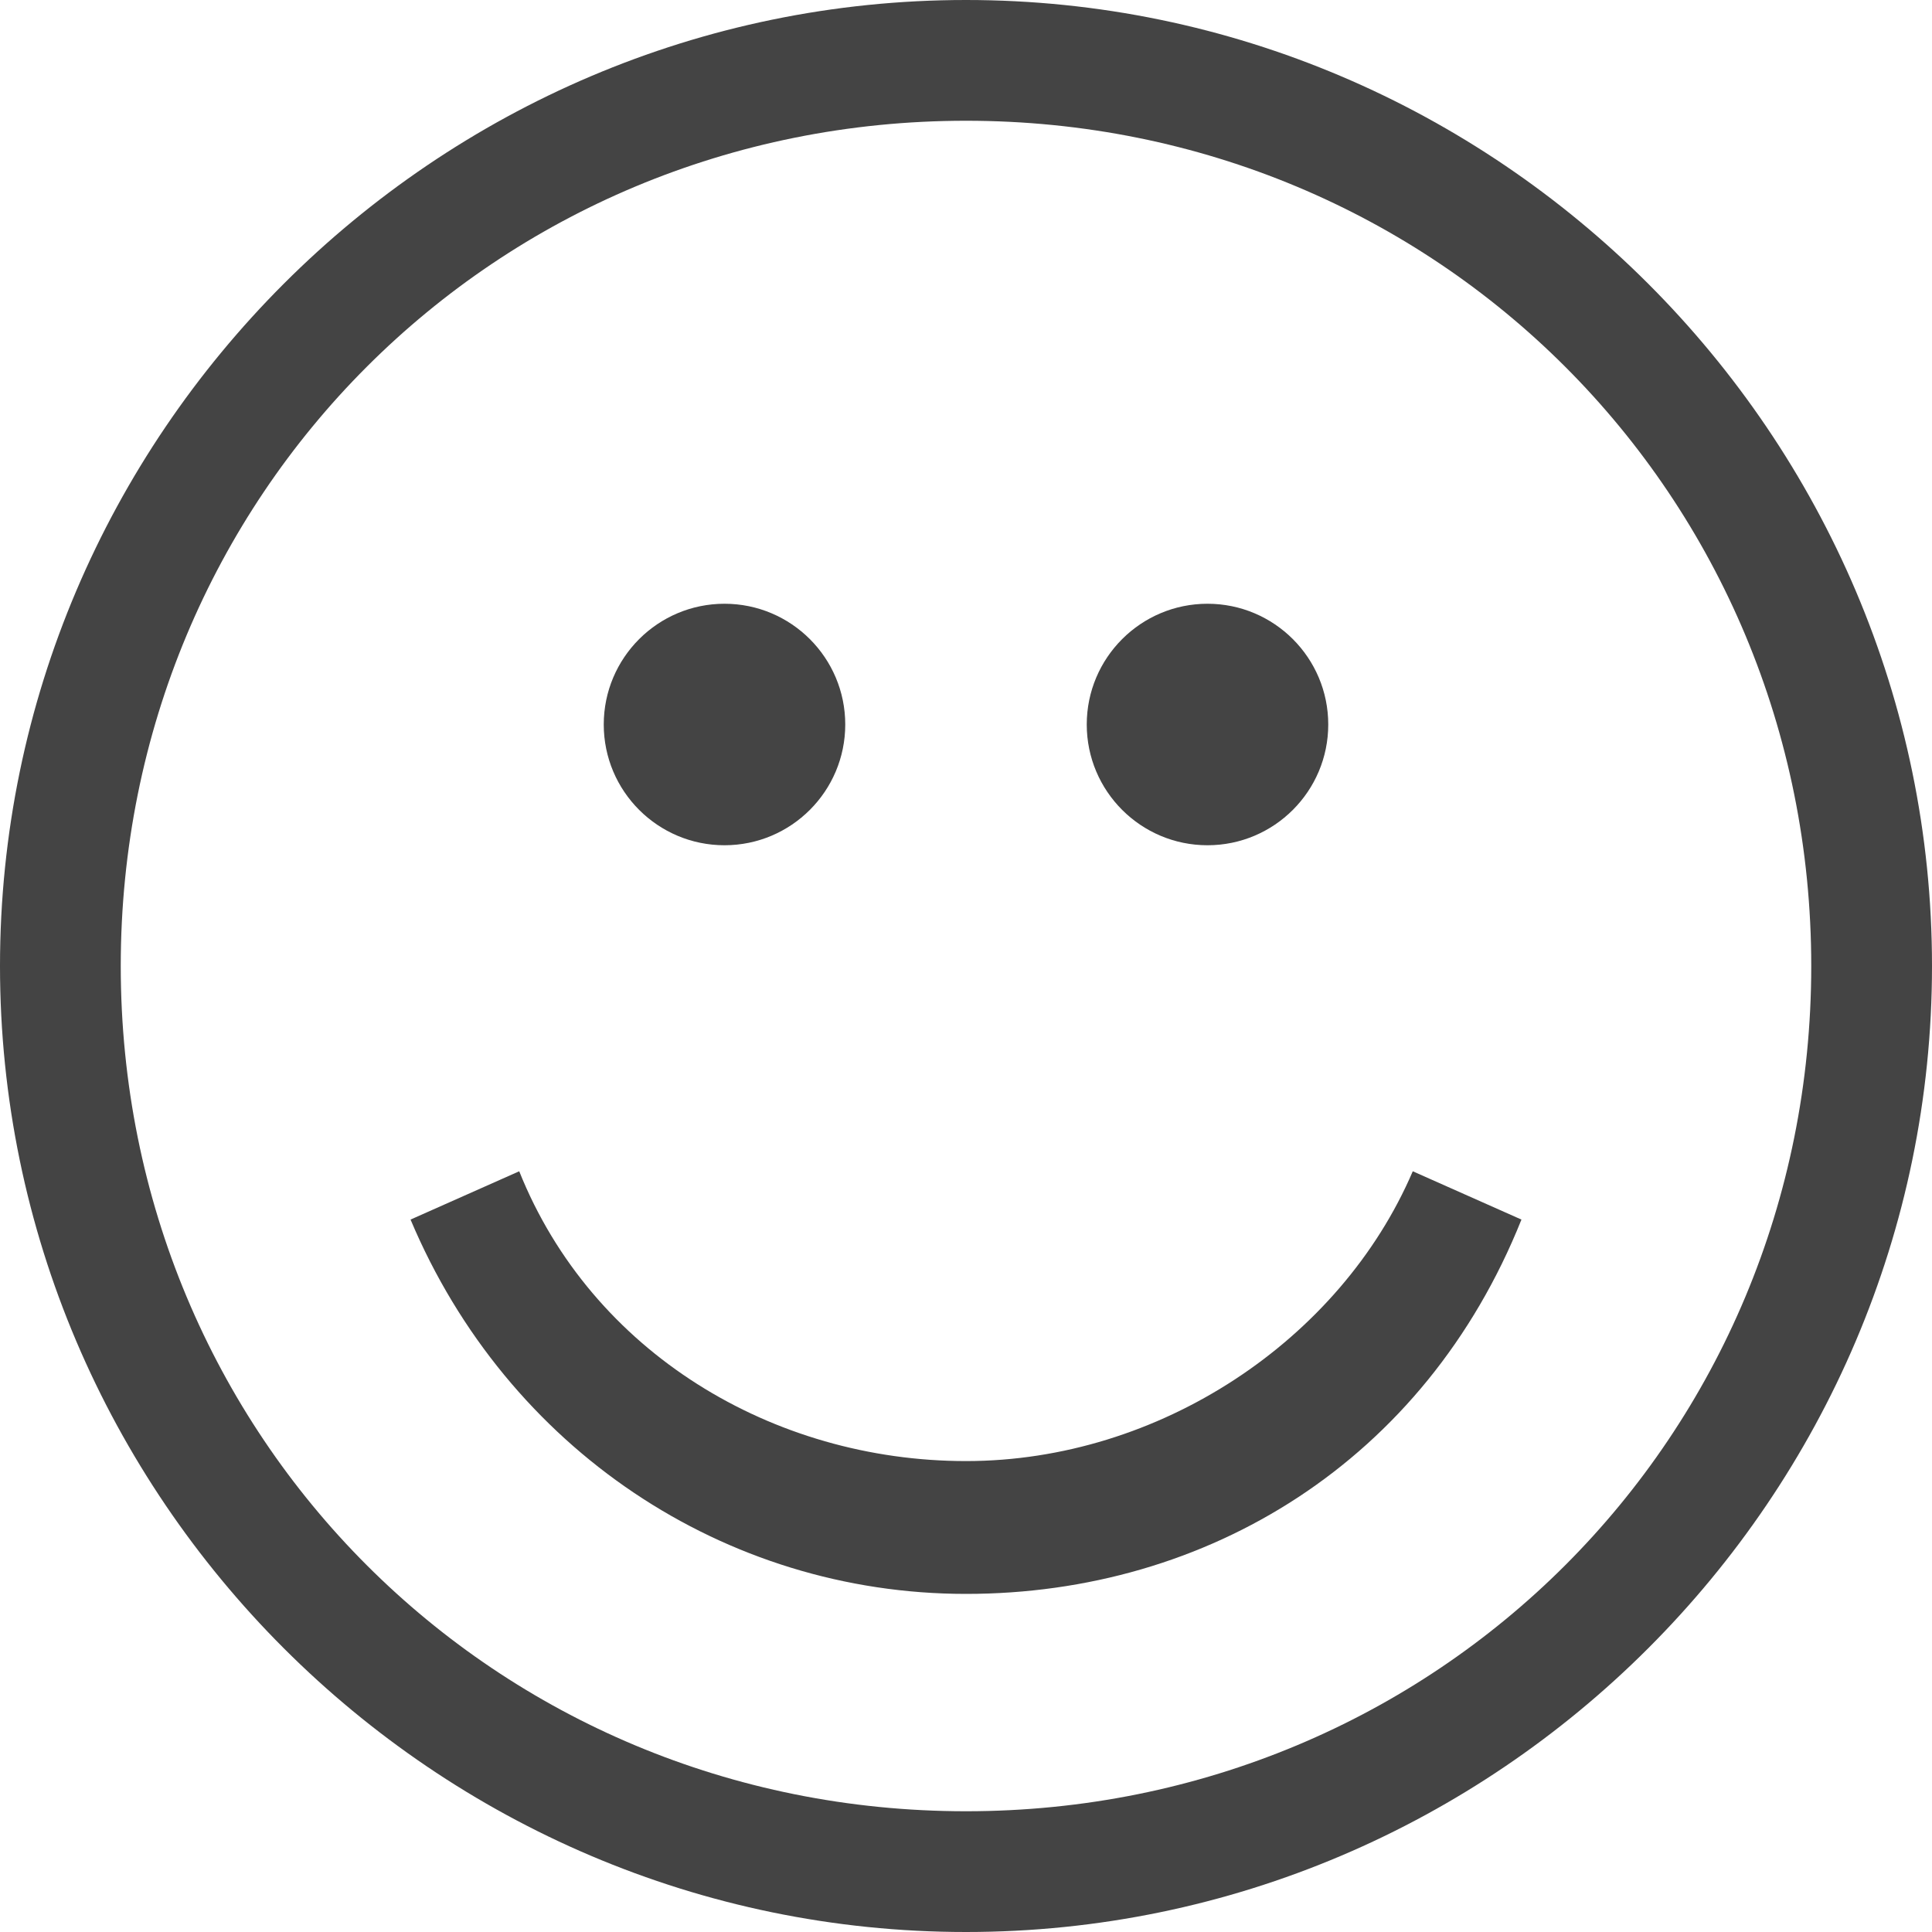
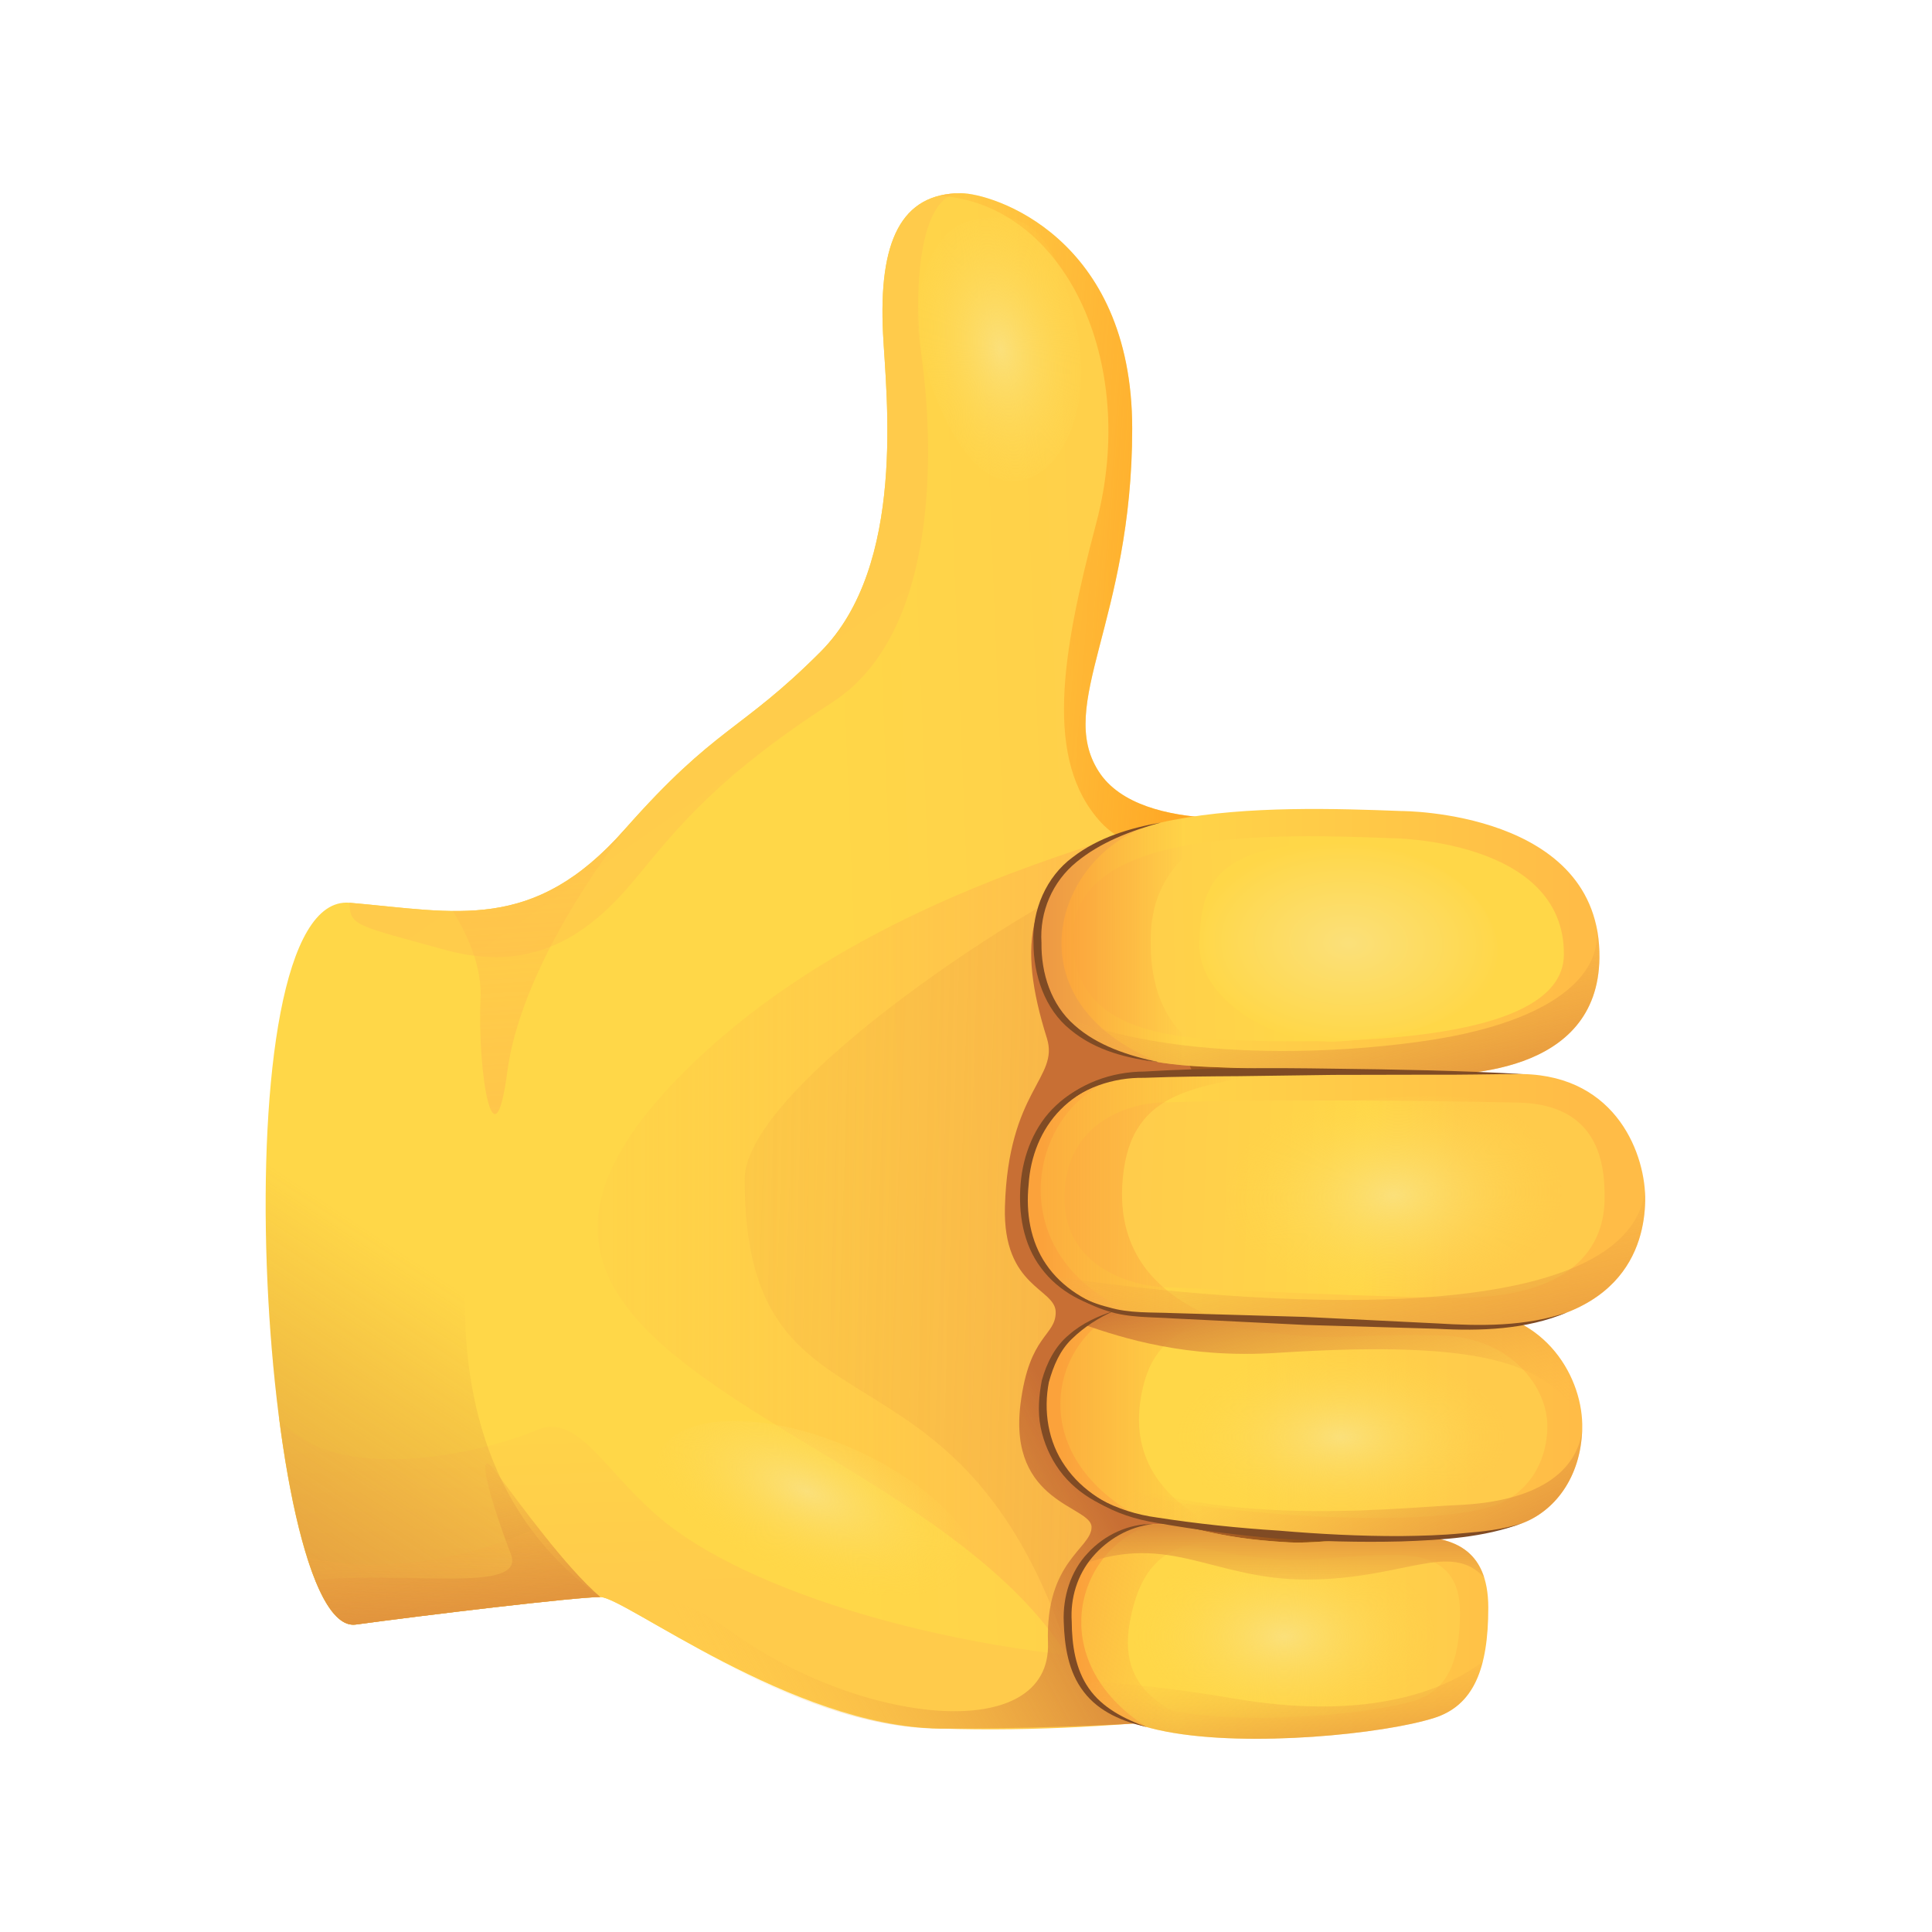
- <svg xmlns="http://www.w3.org/2000/svg" width="800px" height="800px" viewBox="0 0 16 16" version="1.1">
-   <path fill="#444" d="M8 1c3.9 0 7 3.1 7 7s-3.1 7-7 7-7-3.1-7-7 3.1-7 7-7zM8 0c-4.4 0-8 3.6-8 8s3.6 8 8 8 8-3.6 8-8-3.6-8-8-8v0z" />
-   <path fill="#444" d="M8 13.2c-2 0-3.8-1.2-4.6-3.1l0.9-0.4c0.6 1.5 2.1 2.4 3.7 2.4s3.1-1 3.7-2.4l0.9 0.4c-0.8 2-2.6 3.1-4.6 3.1z" />
-   <path fill="#444" d="M7 6c0 0.552-0.448 1-1 1s-1-0.448-1-1c0-0.552 0.448-1 1-1s1 0.448 1 1z" />
-   <path fill="#444" d="M11 6c0 0.552-0.448 1-1 1s-1-0.448-1-1c0-0.552 0.448-1 1-1s1 0.448 1 1z" />
+ <svg xmlns="http://www.w3.org/2000/svg" width="800px" height="800px" viewBox="0 0 80 80" fill="none">
+   <path d="M39.793 8C37.315 8 36.373 9.983 36.565 13.825C36.692 16.358 37.545 23.418 33.971 26.996C30.637 30.332 29.668 30.035 25.869 34.342C22.072 38.648 18.907 37.762 14.476 37.381C8.911 36.904 10.807 67.805 14.729 67.269C17.514 66.889 23.844 66.129 24.856 66.129C25.869 66.129 32.812 71.51 38.908 71.575C48.78 71.678 54.224 69.928 54.224 69.928L57.118 63.361L58.086 43.34L53.464 33.708C53.464 33.708 47.261 34.721 45.489 31.936C43.717 29.15 46.882 25.73 46.882 17.751C46.882 9.773 41.059 8 39.793 8Z" fill="url(#paint0_linear)" />
+   <path d="M54.57 69.869L54.194 68.499C53.082 68.38 51.65 68.887 49.696 68.871C40.361 68.799 31.436 66.118 27.607 63.085C25.099 61.099 23.999 58.456 22.227 59.215C20.041 60.153 13.838 61.611 11.557 58.723C12.195 63.665 13.333 67.459 14.729 67.269C17.514 66.888 23.844 66.129 24.856 66.129C25.869 66.129 32.619 71.369 38.908 71.575C47.043 71.84 54.269 70.439 54.269 70.439L54.57 69.869Z" fill="url(#paint1_linear)" />
+   <path d="M18.43 39.332C22.101 40.345 24.433 38.669 26.309 36.388C28.173 34.123 29.79 32.114 34.474 29.075C39.158 26.035 38.556 17.676 38.176 14.89C37.795 12.104 38.048 8 39.793 8C37.315 8 36.373 9.983 36.565 13.825C36.692 16.358 37.545 23.418 33.971 26.996C30.637 30.332 29.667 30.035 25.869 34.342C22.072 38.648 18.907 37.762 14.476 37.382C14.478 38.342 14.759 38.319 18.43 39.332Z" fill="url(#paint2_linear)" />
+   <path d="M45.489 31.936C43.717 29.15 46.882 25.73 46.882 17.751C46.882 9.773 41.06 8 39.793 8C39.46 8 39.164 8.037 38.898 8.107C44.062 8.431 47.172 14.947 45.392 21.665C43.949 27.117 43.229 31.489 45.587 34.052C47.112 35.712 50.145 35.429 53.465 33.708C53.464 33.708 47.261 34.721 45.489 31.936Z" fill="url(#paint3_linear)" />
+   <path d="M45.837 34.778C42.8 35.791 35.127 38.175 29.316 43.448C14.588 56.809 39.733 58.484 44.926 69.911C45.919 72.095 51.721 58.456 51.721 58.456L53.597 55.297L48.175 40.852L45.837 34.778Z" fill="url(#paint4_linear)" />
+   <path d="M46.284 35.935C43.246 36.949 30.836 44.903 30.836 48.83C30.836 60.166 39.431 54.571 44.076 67.946C44.719 69.799 46.991 71.357 46.991 71.357C48.873 69.82 51.722 58.456 51.722 58.456L53.599 55.297L48.177 40.852L46.284 35.935Z" fill="url(#paint5_linear)" />
+   <path d="M53.295 70.678L59.109 64.027L60.39 36.244L45.836 34.776C42.494 36.575 42.108 39.036 43.349 42.987C43.871 44.649 41.749 45.125 41.612 49.968C41.517 53.324 43.714 53.34 43.714 54.337C43.714 55.335 42.62 55.246 42.257 58.136C41.738 62.272 45.199 62.351 45.199 63.235C45.199 64.12 43.277 64.644 43.395 68.015C43.545 72.29 35.611 71.426 30.246 67.536C28.043 65.938 26.12 65.774 24.62 66.136C24.714 66.132 24.794 66.129 24.853 66.129C25.866 66.129 32.667 71.575 38.904 71.575C46.199 71.575 51.244 71.148 53.295 70.678Z" fill="url(#paint6_linear)" />
+   <path d="M54.633 36.609C50.139 36.609 47.671 41.002 49.38 44.378C51.089 47.753 46.215 52.221 46.721 54.421C47.227 56.62 48.114 62.187 48.809 63.108C49.505 64.029 47.669 66.118 47.669 66.118L53.365 66.815L58.681 64.47L58.491 48.388L59.06 38.319L54.633 36.609Z" fill="url(#paint7_linear)" />
+   <path d="M25.869 34.342C23.402 37.139 21.202 37.745 18.749 37.722C19.456 38.864 19.949 40.112 19.898 41.333C19.765 44.531 20.469 48.474 21.007 44.373C21.417 41.25 23.534 37.389 26.081 34.105C26.012 34.183 25.943 34.26 25.869 34.342Z" fill="url(#paint8_linear)" />
+   <path d="M58.037 33.583C52.724 33.38 43.172 33.079 42.959 38.648C42.806 42.686 45.669 44.011 50.096 44.18C54.524 44.349 56.737 44.433 58.571 44.502C60.404 44.571 66.172 44.538 66.229 39.661C66.3 33.569 58.037 33.583 58.037 33.583Z" fill="url(#paint9_linear)" />
+   <path d="M49.298 53.713C47.875 53.672 43.645 54.738 43.249 57.426C42.938 59.54 44.016 62.27 47.697 62.915C52.359 63.731 60.128 64.16 63.031 63.073C64.327 62.588 65.457 61.23 65.517 59.171C65.577 57.113 64.049 54.339 60.728 54.243C57.406 54.148 55.676 54.198 53.783 53.974C51.506 53.707 50.437 53.747 49.298 53.713Z" fill="url(#paint10_linear)" />
+   <path d="M47.815 63.106C46.201 63.106 44.206 64.531 44.206 66.905C44.206 69.28 44.823 71.037 48.289 71.702C51.755 72.367 57.308 71.797 59.396 71.133C61.024 70.614 61.627 69.091 61.627 66.574C61.627 64.057 60.062 63.616 58.353 63.616C56.644 63.616 54.57 63.928 53.385 63.866C50.078 63.691 49.429 63.106 47.815 63.106Z" fill="url(#paint11_linear)" />
+   <path d="M57.584 34.706C52.945 34.53 44.604 34.261 44.437 38.663C44.316 41.856 46.819 42.912 50.685 43.059C54.551 43.207 64.723 43.392 64.757 39.538C64.798 34.722 57.584 34.706 57.584 34.706Z" fill="url(#paint12_linear)" />
+   <path d="M49.726 54.848C48.487 54.813 45.017 55.108 44.684 57.676C44.458 59.413 45.359 61.645 48.563 62.178C52.624 62.853 59.387 63.215 61.914 62.33C63.041 61.934 64.025 60.824 64.072 59.137C64.121 57.45 62.567 55.382 59.677 55.298C56.786 55.214 55.248 55.482 53.599 55.295C51.617 55.072 50.717 54.876 49.726 54.848Z" fill="url(#paint13_linear)" />
+   <path d="M48.505 63.973C47.109 63.973 45.385 65.119 45.385 67.032C45.385 68.944 45.919 70.359 48.916 70.894C51.914 71.428 56.718 70.97 58.525 70.435C59.931 70.017 60.455 68.791 60.455 66.763C60.455 64.736 59.1 64.382 57.621 64.382C56.142 64.382 54.349 64.634 53.324 64.584C50.461 64.444 49.9 63.973 48.505 63.973Z" fill="url(#paint14_linear)" />
+   <path d="M47.654 38.666C47.769 35.633 50.187 34.179 53.241 33.51C48.366 33.623 43.116 34.535 42.958 38.647C42.804 42.686 45.667 44.01 50.095 44.179C50.583 44.197 51.041 44.216 51.477 44.231C48.992 43.504 47.533 41.863 47.654 38.666Z" fill="url(#paint15_linear)" />
+   <path d="M48.071 34.059C45.234 34.679 43.059 36.02 42.959 38.647C42.832 42.003 44.791 43.485 47.999 43.986C41.491 41.388 43.826 34.987 48.071 34.059Z" fill="url(#paint16_linear)" />
+   <path d="M40.517 65.966C39.767 67.69 36.197 67.799 32.542 66.207C28.888 64.617 26.535 61.929 27.285 60.204C28.035 58.48 31.605 58.371 35.259 59.963C38.912 61.555 41.267 64.243 40.517 65.966Z" fill="url(#paint17_radial)" />
+   <path d="M62.017 39.48C61.98 41.81 58.865 42.915 55.458 43.122C52.672 43.291 49.579 41.319 49.659 39.042C49.739 36.766 50.144 34.749 55.934 34.95C59.346 35.069 62.052 37.204 62.017 39.48Z" fill="url(#paint18_radial)" />
+   <path d="M62.635 59.962C62.615 63.188 59.069 62.569 55.662 62.794C51.342 63.079 48.478 61.733 48.476 59.455C48.473 57.177 50.116 55.518 55.911 55.509C59.324 55.504 62.659 55.817 62.635 59.962Z" fill="url(#paint19_radial)" />
+   <path d="M59.511 68.097C59.494 70.847 56.273 71.222 53.22 71.223C50.167 71.226 46.853 69.607 46.852 67.665C46.85 65.724 48.318 64.308 53.499 64.301C56.55 64.296 59.533 64.563 59.511 68.097Z" fill="url(#paint20_radial)" />
+   <path d="M47.211 58.08C47.695 54.407 50.512 54.622 53.741 54.241C50.024 53.964 48.464 53.924 48.464 53.924C48.117 53.89 47.729 53.888 47.326 53.93C46.118 54.195 44.75 54.745 43.937 55.776C43.66 56.169 43.437 56.633 43.289 57.182C43.274 57.262 43.258 57.343 43.249 57.426C42.987 59.548 44.016 62.27 47.697 62.915C48.228 63.009 48.8 63.096 49.4 63.178C49.687 63.215 50 63.253 50.336 63.296C50.426 63.307 50.517 63.317 50.609 63.328C48.577 62.369 46.853 60.78 47.211 58.08Z" fill="url(#paint21_linear)" />
+   <path d="M48.109 53.9C47.859 53.892 47.594 53.902 47.322 53.929C46.104 54.198 44.724 54.755 43.915 55.803C43.648 56.19 43.433 56.648 43.289 57.183C43.274 57.263 43.263 57.343 43.249 57.426C42.876 59.515 43.91 61.977 47.126 62.792C41.64 59.765 43.981 53.903 48.109 53.9Z" fill="url(#paint22_linear)" />
+   <path d="M51.303 63.667C49.682 63.429 49.016 63.105 47.816 63.105C46.202 63.105 44.208 64.53 44.208 66.904C44.208 67.767 44.291 68.547 44.559 69.224C44.832 69.782 45.23 70.306 45.774 70.748C46.373 71.165 47.186 71.489 48.289 71.701C49.03 71.844 49.867 71.928 50.745 71.97C49.051 70.986 46.182 70.456 46.784 67.162C47.448 63.525 49.619 64.016 51.303 63.667Z" fill="url(#paint23_linear)" />
+   <path d="M47.744 63.108C46.144 63.15 44.208 64.567 44.208 66.906C44.208 69.081 44.728 70.739 47.48 71.512C43.182 68.749 44.561 64.088 47.744 63.108Z" fill="url(#paint24_linear)" />
+   <path d="M66.229 39.661C66.236 39.115 66.174 38.619 66.059 38.166C66.487 40.069 64.792 41.96 60.298 42.878C57.321 43.486 49.412 44.246 43.94 42.072C45.121 43.5 47.295 44.071 50.096 44.178C54.524 44.347 56.737 44.432 58.571 44.501C60.404 44.573 66.171 44.538 66.229 39.661Z" fill="url(#paint25_linear)" />
+   <path d="M65.517 59.042C65.511 56.998 63.979 54.338 60.726 54.244C57.405 54.149 55.674 54.2 53.781 53.975C51.506 53.707 50.437 53.747 49.298 53.715C48.438 53.69 46.315 53.949 44.871 54.847C46.494 55.411 49.139 56.258 52.861 56.02C61.779 55.446 64.316 56.525 65.517 59.042Z" fill="url(#paint26_linear)" />
+   <path d="M47.385 44.5C45.488 44.462 42.473 45.579 42.395 49.523C42.317 53.464 45.764 54.404 47.283 54.434C48.801 54.465 54.111 54.827 60.66 54.958C67.21 55.088 68.087 51.572 68.124 49.73C68.161 47.886 66.993 44.554 63.054 44.474C51.663 44.245 47.385 44.5 47.385 44.5Z" fill="url(#paint27_linear)" />
+   <path d="M48.404 45.644C46.753 45.612 44.136 46.468 44.076 49.509C44.015 52.551 47.014 53.282 48.333 53.308C49.654 53.334 54.27 53.624 59.964 53.737C65.657 53.851 66.413 51.141 66.441 49.718C66.47 48.296 66.274 45.724 62.848 45.655C52.948 45.458 48.404 45.644 48.404 45.644Z" fill="url(#paint28_linear)" />
+   <path d="M46.468 49.142C46.658 45.094 49.483 45.082 52.671 44.384C48.943 44.407 47.385 44.499 47.385 44.499C45.488 44.461 42.473 45.578 42.395 49.521C42.317 53.463 45.764 54.402 47.283 54.433C47.83 54.444 48.872 54.497 50.283 54.568C48.179 53.701 46.328 52.12 46.468 49.142Z" fill="url(#paint29_linear)" />
+   <path d="M64.789 49.561C64.921 52.785 61.342 53.391 57.931 53.554C54.521 53.716 50.73 51.993 50.621 49.718C50.512 47.443 52.075 45.709 57.862 45.428C61.273 45.264 64.62 45.42 64.789 49.561Z" fill="url(#paint30_radial)" />
+   <path d="M47.031 44.507C45.135 44.608 42.468 45.818 42.395 49.521C42.319 53.27 45.431 54.303 47.043 54.421C40.804 51.902 42.849 44.878 47.031 44.507Z" fill="url(#paint31_linear)" />
+   <path d="M68.113 49.331C67.291 55.164 51.877 54.095 43.548 52.843C44.673 54.048 46.345 54.413 47.282 54.433C48.801 54.464 54.111 54.826 60.66 54.956C67.209 55.087 68.087 51.571 68.124 49.729C68.125 49.603 68.122 49.469 68.113 49.331Z" fill="url(#paint32_linear)" />
+   <path d="M60.392 62.319C57.406 62.452 49.507 63.434 43.748 60.347C44.391 61.541 45.635 62.556 47.695 62.916C52.357 63.733 60.126 64.161 63.029 63.075C64.325 62.59 65.456 61.231 65.516 59.173C65.324 60.963 63.62 62.177 60.392 62.319Z" fill="url(#paint33_linear)" />
+   <path d="M61.398 68.801C59.442 70.29 56.061 71.169 51.182 70.345C48.169 69.835 46.104 69.662 44.747 69.625C45.29 70.607 46.337 71.329 48.289 71.703C51.755 72.368 57.308 71.799 59.396 71.134C60.468 70.79 61.094 70.01 61.398 68.801Z" fill="url(#paint34_linear)" />
+   <path d="M44.848 64.769C48.462 63.452 50.234 65.406 54.102 65.406C58.118 65.406 60.033 63.783 61.46 65.326C61.012 63.903 59.729 63.616 58.353 63.616C56.644 63.616 54.57 63.928 53.384 63.866C50.076 63.693 49.429 63.106 47.815 63.106C46.77 63.106 45.567 63.703 44.848 64.769Z" fill="url(#paint35_linear)" />
+   <path d="M14.731 67.269C17.516 66.889 23.846 66.129 24.858 66.129C15.678 59.564 19.76 45.601 23.146 38.539C23.622 37.547 23.915 36.734 24.073 36.043C21.018 38.373 18.192 37.701 14.476 37.381C8.911 36.904 10.808 67.805 14.731 67.269Z" fill="url(#paint36_linear)" />
+   <path d="M20.519 60.925C19.57 59.659 20.392 62.382 21.153 64.345C21.799 66.015 16.845 65.028 13.054 65.438C13.55 66.661 14.116 67.354 14.731 67.269C17.515 66.889 23.845 66.129 24.858 66.129C23.43 64.915 21.467 62.192 20.519 60.925Z" fill="url(#paint37_linear)" />
+   <path d="M24.856 66.131C24.069 65.46 23.12 64.331 22.265 63.239C22.265 63.239 17.657 65.598 12.715 64.489C13.284 66.294 13.969 67.374 14.729 67.27C17.515 66.891 23.844 66.131 24.856 66.131Z" fill="url(#paint38_linear)" />
+   <path d="M42.314 19.89C40.51 20.28 39.048 17.787 38.222 14.878C37.547 12.499 38.465 9.469 40.236 9.129C42.008 8.786 43.644 8.771 44.621 13.813C45.195 16.783 44.078 19.509 42.314 19.89Z" fill="url(#paint39_radial)" />
+   <path d="M47.744 63.108C46.752 63.212 45.853 63.745 45.234 64.477C44.607 65.216 44.314 66.179 44.378 67.148C44.385 68.123 44.532 69.119 45.084 69.908C45.632 70.704 46.552 71.179 47.48 71.512C46.523 71.295 45.521 70.899 44.88 70.06C44.23 69.229 44.079 68.147 44.047 67.154C44.004 66.138 44.328 65.057 45.044 64.308C45.739 63.552 46.742 63.088 47.744 63.108Z" fill="#804B24" />
+   <path d="M46.152 54.273C45.498 54.557 44.895 54.946 44.397 55.429C43.889 55.907 43.619 56.56 43.434 57.224L43.435 57.213C43.196 58.422 43.398 59.71 44.108 60.715C44.802 61.735 45.928 62.401 47.125 62.791C45.893 62.553 44.652 61.953 43.872 60.883C43.487 60.356 43.22 59.741 43.091 59.098C42.961 58.455 43.021 57.782 43.14 57.154L43.144 57.144C43.338 56.447 43.685 55.748 44.257 55.277C44.805 54.791 45.477 54.491 46.152 54.273Z" fill="#804B24" />
+   <path d="M47.031 44.505C45.857 44.638 44.722 45.127 43.914 45.948C43.102 46.769 42.663 47.9 42.593 49.053C42.474 50.201 42.66 51.4 43.317 52.353C43.964 53.309 45.023 53.951 46.155 54.282C44.995 54.071 43.841 53.498 43.108 52.502C42.359 51.513 42.162 50.219 42.261 49.025C42.359 47.825 42.83 46.6 43.736 45.767C44.632 44.924 45.848 44.517 47.031 44.505Z" fill="#804B24" />
+   <path d="M48.071 34.059C46.816 34.402 45.569 34.877 44.579 35.692C43.582 36.502 43.042 37.753 43.125 39.035C43.108 40.307 43.524 41.606 44.49 42.449C45.443 43.302 46.729 43.716 47.998 43.986C46.71 43.835 45.371 43.512 44.323 42.64C43.251 41.781 42.795 40.356 42.794 39.038C42.725 37.698 43.328 36.295 44.42 35.494C45.491 34.673 46.79 34.286 48.071 34.059Z" fill="#804B24" />
+   <path d="M43.749 60.346C44.613 61.842 46.273 62.617 47.913 62.838C49.582 63.096 51.264 63.273 52.95 63.38C54.633 63.523 56.322 63.612 58.011 63.606C58.854 63.595 59.7 63.574 60.539 63.491C61.378 63.423 62.225 63.337 63.032 63.072C61.435 63.672 59.703 63.767 58.015 63.827C56.319 63.87 54.62 63.822 52.926 63.712C51.236 63.566 49.55 63.353 47.878 63.056C47.037 62.918 46.199 62.657 45.463 62.209C44.73 61.756 44.128 61.104 43.749 60.346Z" fill="#804B24" />
+   <path d="M43.548 52.843C44.196 53.487 45.029 53.913 45.899 54.129C46.764 54.389 47.674 54.332 48.588 54.373L54.048 54.531L59.505 54.8C61.315 54.91 63.158 54.935 64.893 54.341C63.202 55.062 61.303 55.121 59.5 55.021L54.04 54.863L48.583 54.593C47.686 54.531 46.742 54.574 45.854 54.284C44.977 54.009 44.156 53.526 43.548 52.843Z" fill="#804B24" />
+   <path d="M63.053 44.473C61.748 44.477 60.441 44.513 59.135 44.501L55.219 44.509L51.303 44.562C49.999 44.57 48.692 44.578 47.393 44.63H47.382C46.098 44.608 44.768 45.047 43.843 45.967C42.9 46.877 42.455 48.202 42.395 49.522C42.406 48.86 42.476 48.193 42.679 47.553C42.884 46.914 43.236 46.317 43.713 45.836C44.664 44.859 46.035 44.374 47.388 44.371H47.378C49.993 44.212 52.606 44.211 55.219 44.252C57.833 44.282 60.444 44.331 63.053 44.473Z" fill="#804B24" />
+   <defs>
+     <linearGradient id="paint0_linear" x1="53.669" y1="39.261" x2="34.627" y2="40.025" gradientUnits="userSpaceOnUse">
+       <stop offset="0.001" stop-color="#FFCB4B" />
+       <stop offset="1" stop-color="#FFD748" />
+     </linearGradient>
+     <linearGradient id="paint1_linear" x1="33.115" y1="65.666" x2="32.733" y2="55.652" gradientUnits="userSpaceOnUse">
+       <stop offset="0.001" stop-color="#FFCB4B" />
+       <stop offset="1" stop-color="#FFD748" />
+     </linearGradient>
+     <linearGradient id="paint2_linear" x1="30.674" y1="27.969" x2="45.019" y2="48.479" gradientUnits="userSpaceOnUse">
+       <stop offset="0.001" stop-color="#FFCB4B" />
+       <stop offset="1" stop-color="#FFD748" />
+     </linearGradient>
+     <linearGradient id="paint3_linear" x1="20.293" y1="19.798" x2="57.034" y2="22.549" gradientUnits="userSpaceOnUse">
+       <stop offset="0.312" stop-color="#FFBC47" stop-opacity="0" />
+       <stop offset="1" stop-color="#FF8900" />
+     </linearGradient>
+     <linearGradient id="paint4_linear" x1="19.593" y1="52.464" x2="67.84" y2="52.464" gradientUnits="userSpaceOnUse">
+       <stop stop-color="#FFBC47" stop-opacity="0" />
+       <stop offset="1" stop-color="#FFA754" />
+     </linearGradient>
+     <linearGradient id="paint5_linear" x1="11.814" y1="52.536" x2="107.13" y2="55.573" gradientUnits="userSpaceOnUse">
+       <stop stop-color="#FFBC47" stop-opacity="0" />
+       <stop offset="1" stop-color="#C86F34" />
+     </linearGradient>
+     <linearGradient id="paint6_linear" x1="26.959" y1="64.992" x2="42.722" y2="56.45" gradientUnits="userSpaceOnUse">
+       <stop stop-color="#FFBC47" stop-opacity="0" />
+       <stop offset="1" stop-color="#C86F34" />
+     </linearGradient>
+     <linearGradient id="paint7_linear" x1="45.016" y1="52.864" x2="58.16" y2="51.138" gradientUnits="userSpaceOnUse">
+       <stop stop-color="#643800" stop-opacity="0" />
+       <stop offset="1" stop-color="#643800" />
+     </linearGradient>
+     <linearGradient id="paint8_linear" x1="21.688" y1="23.846" x2="24.539" y2="71.053" gradientUnits="userSpaceOnUse">
+       <stop stop-color="#FFBC47" stop-opacity="0" />
+       <stop offset="1" stop-color="#FFA754" />
+     </linearGradient>
+     <linearGradient id="paint9_linear" x1="65.329" y1="39.006" x2="46.676" y2="39.006" gradientUnits="userSpaceOnUse">
+       <stop offset="0.001" stop-color="#FFBC47" />
+       <stop offset="1" stop-color="#FFD748" />
+     </linearGradient>
+     <linearGradient id="paint10_linear" x1="65.329" y1="58.718" x2="46.666" y2="58.718" gradientUnits="userSpaceOnUse">
+       <stop offset="0.001" stop-color="#FFBC47" />
+       <stop offset="1" stop-color="#FFD748" />
+     </linearGradient>
+     <linearGradient id="paint11_linear" x1="65.329" y1="67.552" x2="46.676" y2="67.552" gradientUnits="userSpaceOnUse">
+       <stop offset="0.001" stop-color="#FFBC47" />
+       <stop offset="1" stop-color="#FFD748" />
+     </linearGradient>
+     <linearGradient id="paint12_linear" x1="44.162" y1="39.098" x2="53.877" y2="38.877" gradientUnits="userSpaceOnUse">
+       <stop offset="0.001" stop-color="#FFCB4B" />
+       <stop offset="1" stop-color="#FFD748" />
+     </linearGradient>
+     <linearGradient id="paint13_linear" x1="61.151" y1="58.85" x2="51.248" y2="58.85" gradientUnits="userSpaceOnUse">
+       <stop offset="0.001" stop-color="#FFCB4B" />
+       <stop offset="1" stop-color="#FFD748" />
+     </linearGradient>
+     <linearGradient id="paint14_linear" x1="61.151" y1="67.553" x2="51.248" y2="67.553" gradientUnits="userSpaceOnUse">
+       <stop offset="0.001" stop-color="#FFCB4B" />
+       <stop offset="1" stop-color="#FFD748" />
+     </linearGradient>
+     <linearGradient id="paint15_linear" x1="49.063" y1="38.87" x2="43.779" y2="38.87" gradientUnits="userSpaceOnUse">
+       <stop offset="0.001" stop-color="#FBA23B" stop-opacity="0" />
+       <stop offset="1" stop-color="#FBA23B" />
+     </linearGradient>
+     <linearGradient id="paint16_linear" x1="48.113" y1="39.023" x2="42.037" y2="39.023" gradientUnits="userSpaceOnUse">
+       <stop offset="0.001" stop-color="#FFBC47" />
+       <stop offset="1" stop-color="#E89043" />
+     </linearGradient>
+     <radialGradient id="paint17_radial" cx="0" cy="0" r="1" gradientUnits="userSpaceOnUse" gradientTransform="translate(33.4032 61.7573) rotate(23.5251) scale(7.41808 3.44412)">
+       <stop stop-color="#FBE07A" />
+       <stop offset="1" stop-color="#FFD748" stop-opacity="0" />
+     </radialGradient>
+     <radialGradient id="paint18_radial" cx="0" cy="0" r="1" gradientUnits="userSpaceOnUse" gradientTransform="translate(55.8467 39.0525) rotate(2.02718) scale(6.34705 4.16577)">
+       <stop stop-color="#FBE07A" />
+       <stop offset="1" stop-color="#FFD748" />
+     </radialGradient>
+     <radialGradient id="paint19_radial" cx="0" cy="0" r="1" gradientUnits="userSpaceOnUse" gradientTransform="translate(55.5394 59.5052) rotate(-0.0544055) scale(6.81633 3.67452)">
+       <stop stop-color="#FBE07A" />
+       <stop offset="1" stop-color="#FFD748" stop-opacity="0" />
+     </radialGradient>
+     <radialGradient id="paint20_radial" cx="0" cy="0" r="1" gradientUnits="userSpaceOnUse" gradientTransform="translate(53.1813 67.7665) rotate(-0.0539601) scale(6.24091 3.90602)">
+       <stop stop-color="#FBE07A" />
+       <stop offset="1" stop-color="#FFD748" stop-opacity="0" />
+     </radialGradient>
+     <linearGradient id="paint21_linear" x1="49.696" y1="58.613" x2="42.038" y2="58.613" gradientUnits="userSpaceOnUse">
+       <stop offset="0.001" stop-color="#FBA23B" stop-opacity="0" />
+       <stop offset="1" stop-color="#FBA23B" />
+     </linearGradient>
+     <linearGradient id="paint22_linear" x1="48.068" y1="58.345" x2="43.943" y2="58.345" gradientUnits="userSpaceOnUse">
+       <stop offset="0.001" stop-color="#FFBC47" />
+       <stop offset="1" stop-color="#FBA23B" />
+     </linearGradient>
+     <linearGradient id="paint23_linear" x1="49.42" y1="67.603" x2="40.465" y2="65.958" gradientUnits="userSpaceOnUse">
+       <stop offset="0.001" stop-color="#FBA23B" stop-opacity="0" />
+       <stop offset="1" stop-color="#FBA23B" />
+     </linearGradient>
+     <linearGradient id="paint24_linear" x1="48.495" y1="67.31" x2="44.709" y2="67.31" gradientUnits="userSpaceOnUse">
+       <stop offset="0.001" stop-color="#FFBC47" />
+       <stop offset="1" stop-color="#FBA23B" />
+     </linearGradient>
+     <linearGradient id="paint25_linear" x1="54.529" y1="37.832" x2="56.936" y2="49.483" gradientUnits="userSpaceOnUse">
+       <stop stop-color="#FFBC47" stop-opacity="0" />
+       <stop offset="1" stop-color="#C86F34" />
+     </linearGradient>
+     <linearGradient id="paint26_linear" x1="56.358" y1="60.851" x2="53.731" y2="51.374" gradientUnits="userSpaceOnUse">
+       <stop stop-color="#FFBC47" stop-opacity="0" />
+       <stop offset="1" stop-color="#C86F34" />
+     </linearGradient>
+     <linearGradient id="paint27_linear" x1="65.329" y1="49.669" x2="46.677" y2="49.669" gradientUnits="userSpaceOnUse">
+       <stop offset="0.001" stop-color="#FFBC47" />
+       <stop offset="1" stop-color="#FFD748" />
+     </linearGradient>
+     <linearGradient id="paint28_linear" x1="45.924" y1="49.149" x2="60.212" y2="49.67" gradientUnits="userSpaceOnUse">
+       <stop offset="0.001" stop-color="#FFCB4B" />
+       <stop offset="0.738" stop-color="#FFD748" />
+       <stop offset="1" stop-color="#FFCB4B" />
+     </linearGradient>
+     <linearGradient id="paint29_linear" x1="51.5" y1="49.476" x2="40.825" y2="49.476" gradientUnits="userSpaceOnUse">
+       <stop offset="0.001" stop-color="#FBA23B" stop-opacity="0" />
+       <stop offset="1" stop-color="#FBA23B" />
+     </linearGradient>
+     <radialGradient id="paint30_radial" cx="0" cy="0" r="1" gradientUnits="userSpaceOnUse" gradientTransform="translate(57.6977 49.4978) rotate(-2.73606) scale(6.97949 4.58109)">
+       <stop stop-color="#FBE07A" />
+       <stop offset="1" stop-color="#FFD748" stop-opacity="0" />
+     </radialGradient>
+     <linearGradient id="paint31_linear" x1="46.538" y1="49.464" x2="43.167" y2="49.464" gradientUnits="userSpaceOnUse">
+       <stop offset="0.001" stop-color="#FFBC47" />
+       <stop offset="1" stop-color="#FBA23B" />
+     </linearGradient>
+     <linearGradient id="paint32_linear" x1="55.414" y1="48.436" x2="57.441" y2="61.322" gradientUnits="userSpaceOnUse">
+       <stop stop-color="#FFBC47" stop-opacity="0" />
+       <stop offset="1" stop-color="#C86F34" />
+     </linearGradient>
+     <linearGradient id="paint33_linear" x1="54.009" y1="58.405" x2="59.203" y2="69.674" gradientUnits="userSpaceOnUse">
+       <stop stop-color="#FFBC47" stop-opacity="0" />
+       <stop offset="1" stop-color="#C86F34" />
+     </linearGradient>
+     <linearGradient id="paint34_linear" x1="52.975" y1="68.291" x2="53.735" y2="75.415" gradientUnits="userSpaceOnUse">
+       <stop stop-color="#FFBC47" stop-opacity="0" />
+       <stop offset="1" stop-color="#C86F34" />
+     </linearGradient>
+     <linearGradient id="paint35_linear" x1="53.154" y1="67.21" x2="53.154" y2="62.057" gradientUnits="userSpaceOnUse">
+       <stop stop-color="#FFBC47" stop-opacity="0" />
+       <stop offset="1" stop-color="#C86F34" />
+     </linearGradient>
+     <linearGradient id="paint36_linear" x1="18.364" y1="52.984" x2="2.214" y2="77.388" gradientUnits="userSpaceOnUse">
+       <stop stop-color="#C86F34" stop-opacity="0" />
+       <stop offset="1" stop-color="#C86F34" />
+     </linearGradient>
+     <linearGradient id="paint37_linear" x1="17.298" y1="58.382" x2="19.959" y2="70.254" gradientUnits="userSpaceOnUse">
+       <stop stop-color="#FFBC47" stop-opacity="0" />
+       <stop offset="1" stop-color="#C86F34" />
+     </linearGradient>
+     <linearGradient id="paint38_linear" x1="18.909" y1="60.61" x2="18.529" y2="75.142" gradientUnits="userSpaceOnUse">
+       <stop stop-color="#FFBC47" stop-opacity="0" />
+       <stop offset="1" stop-color="#C86F34" />
+     </linearGradient>
+     <radialGradient id="paint39_radial" cx="0" cy="0" r="1" gradientUnits="userSpaceOnUse" gradientTransform="translate(41.4453 14.4772) rotate(79.0714) scale(6.69229 3.92588)">
+       <stop stop-color="#FBE07A" />
+       <stop offset="1" stop-color="#FFD748" stop-opacity="0" />
+     </radialGradient>
+   </defs>
</svg>
